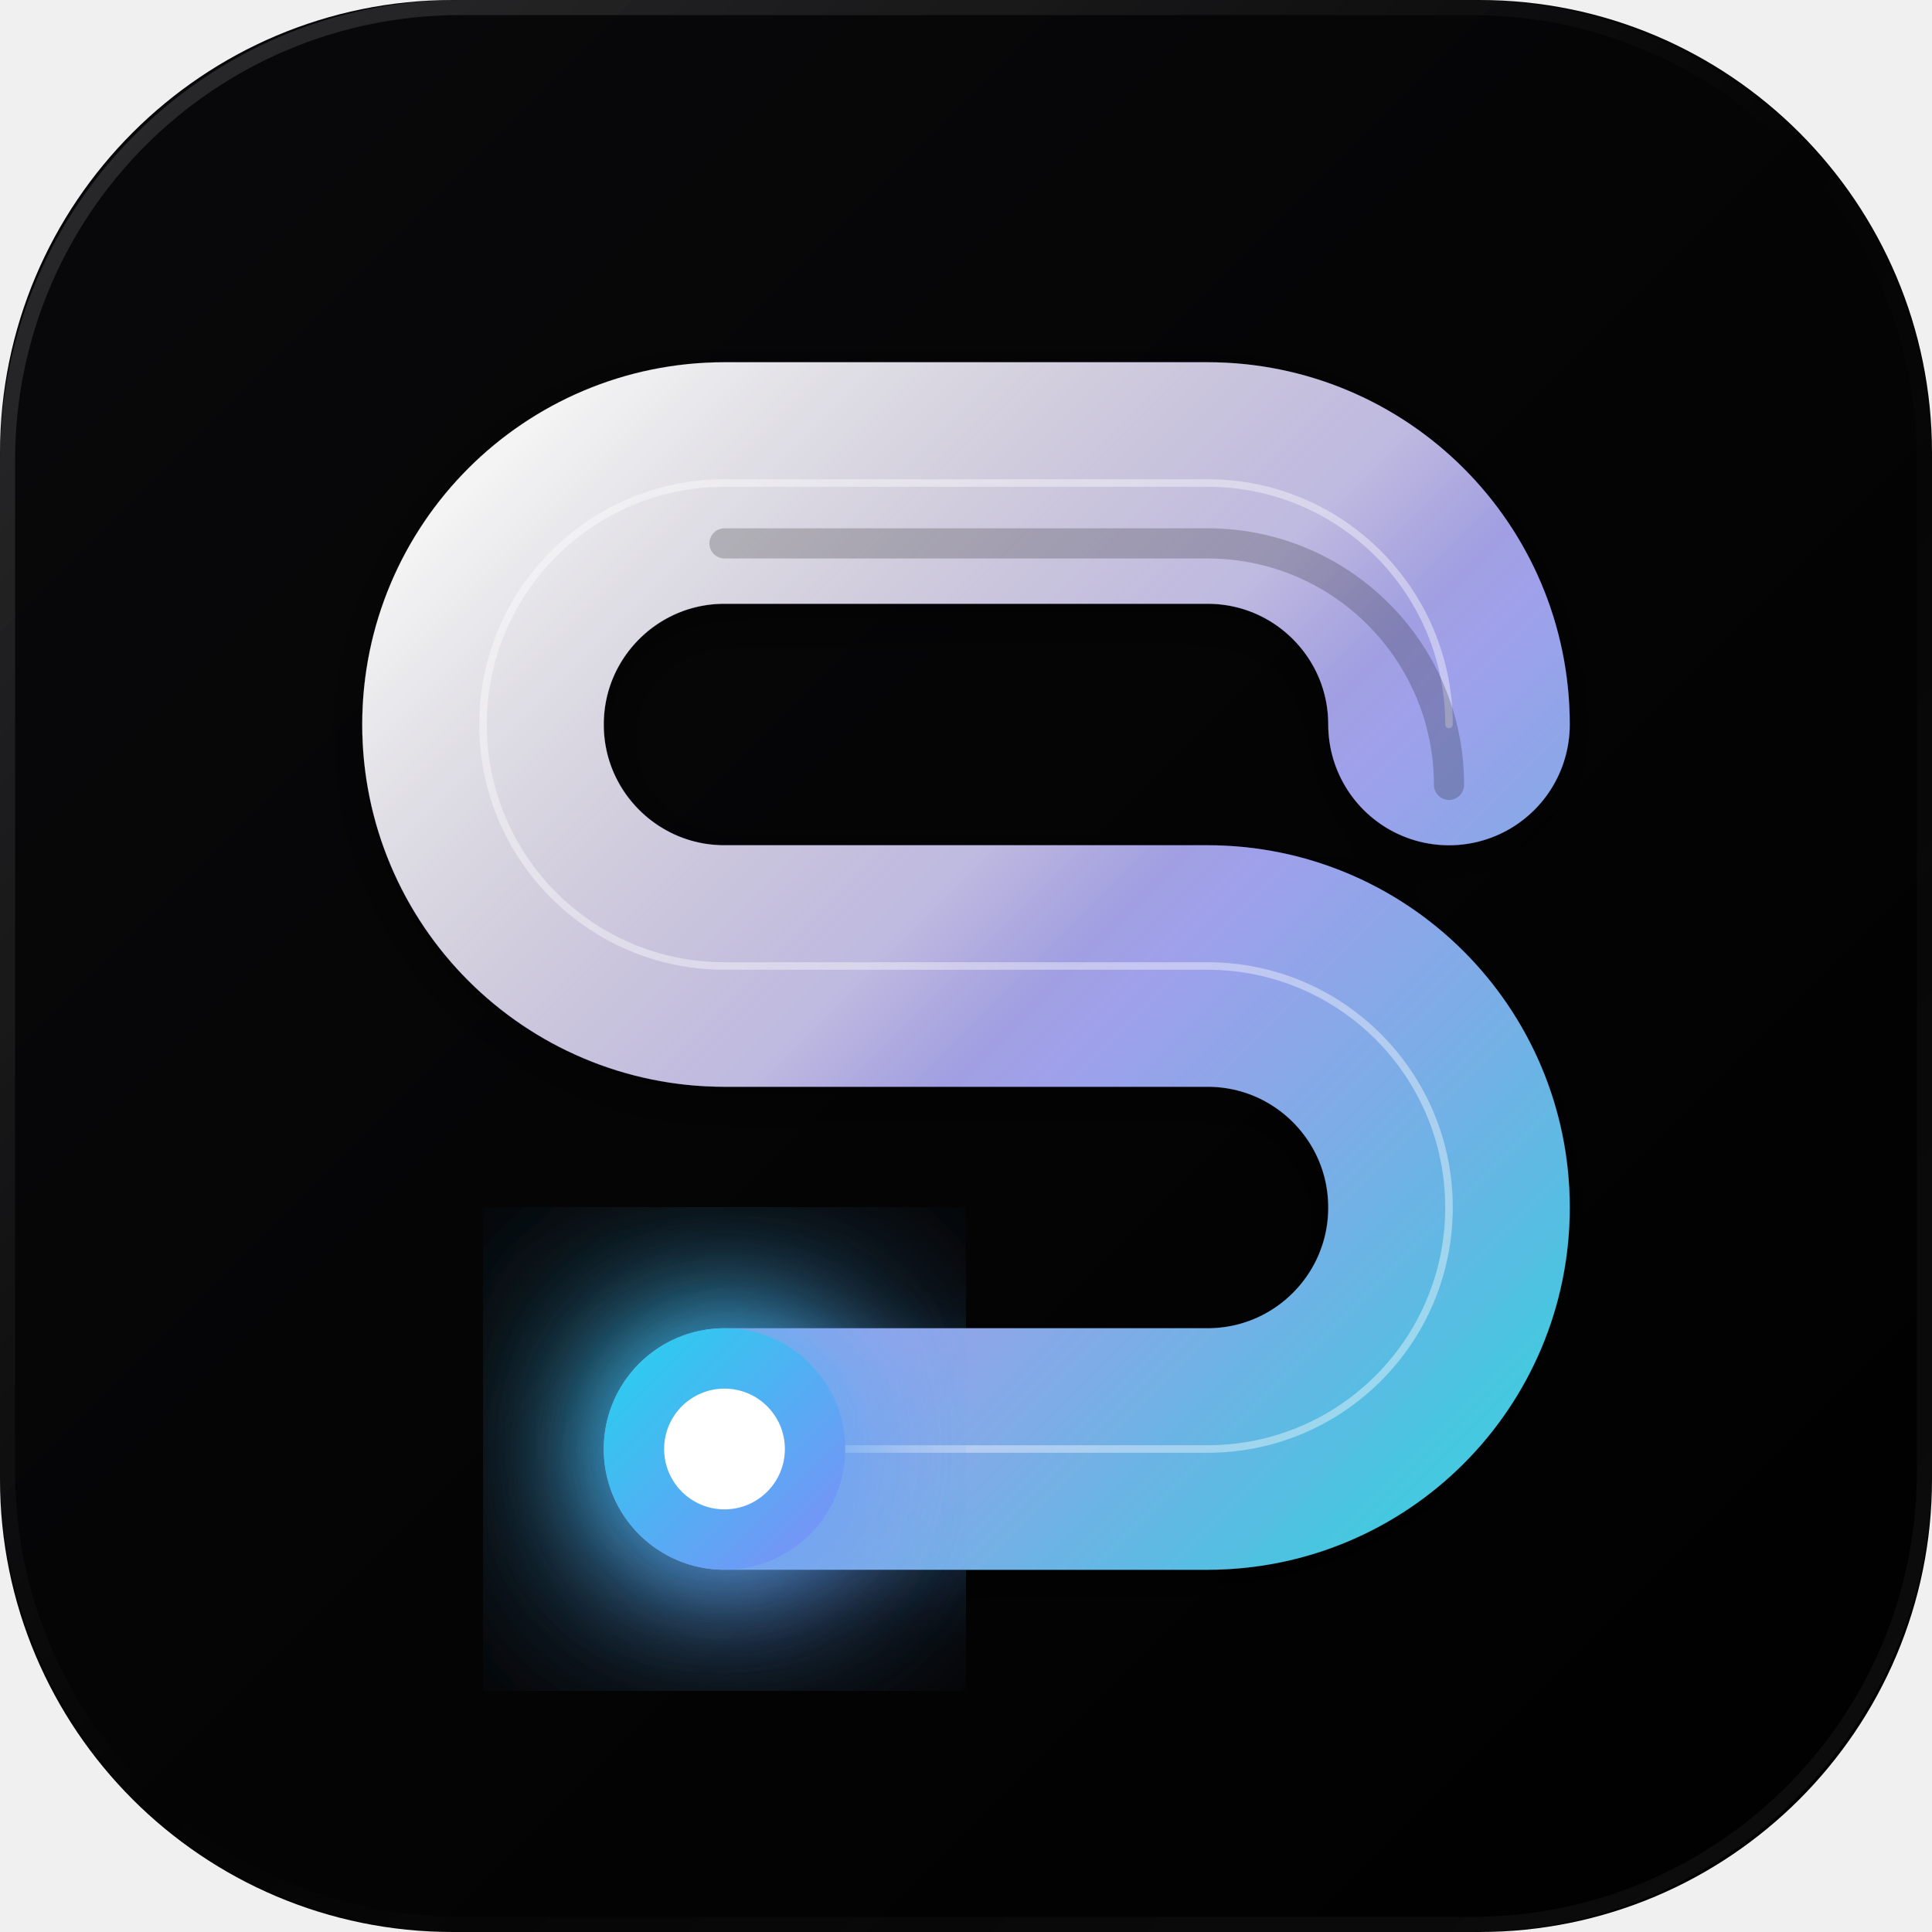
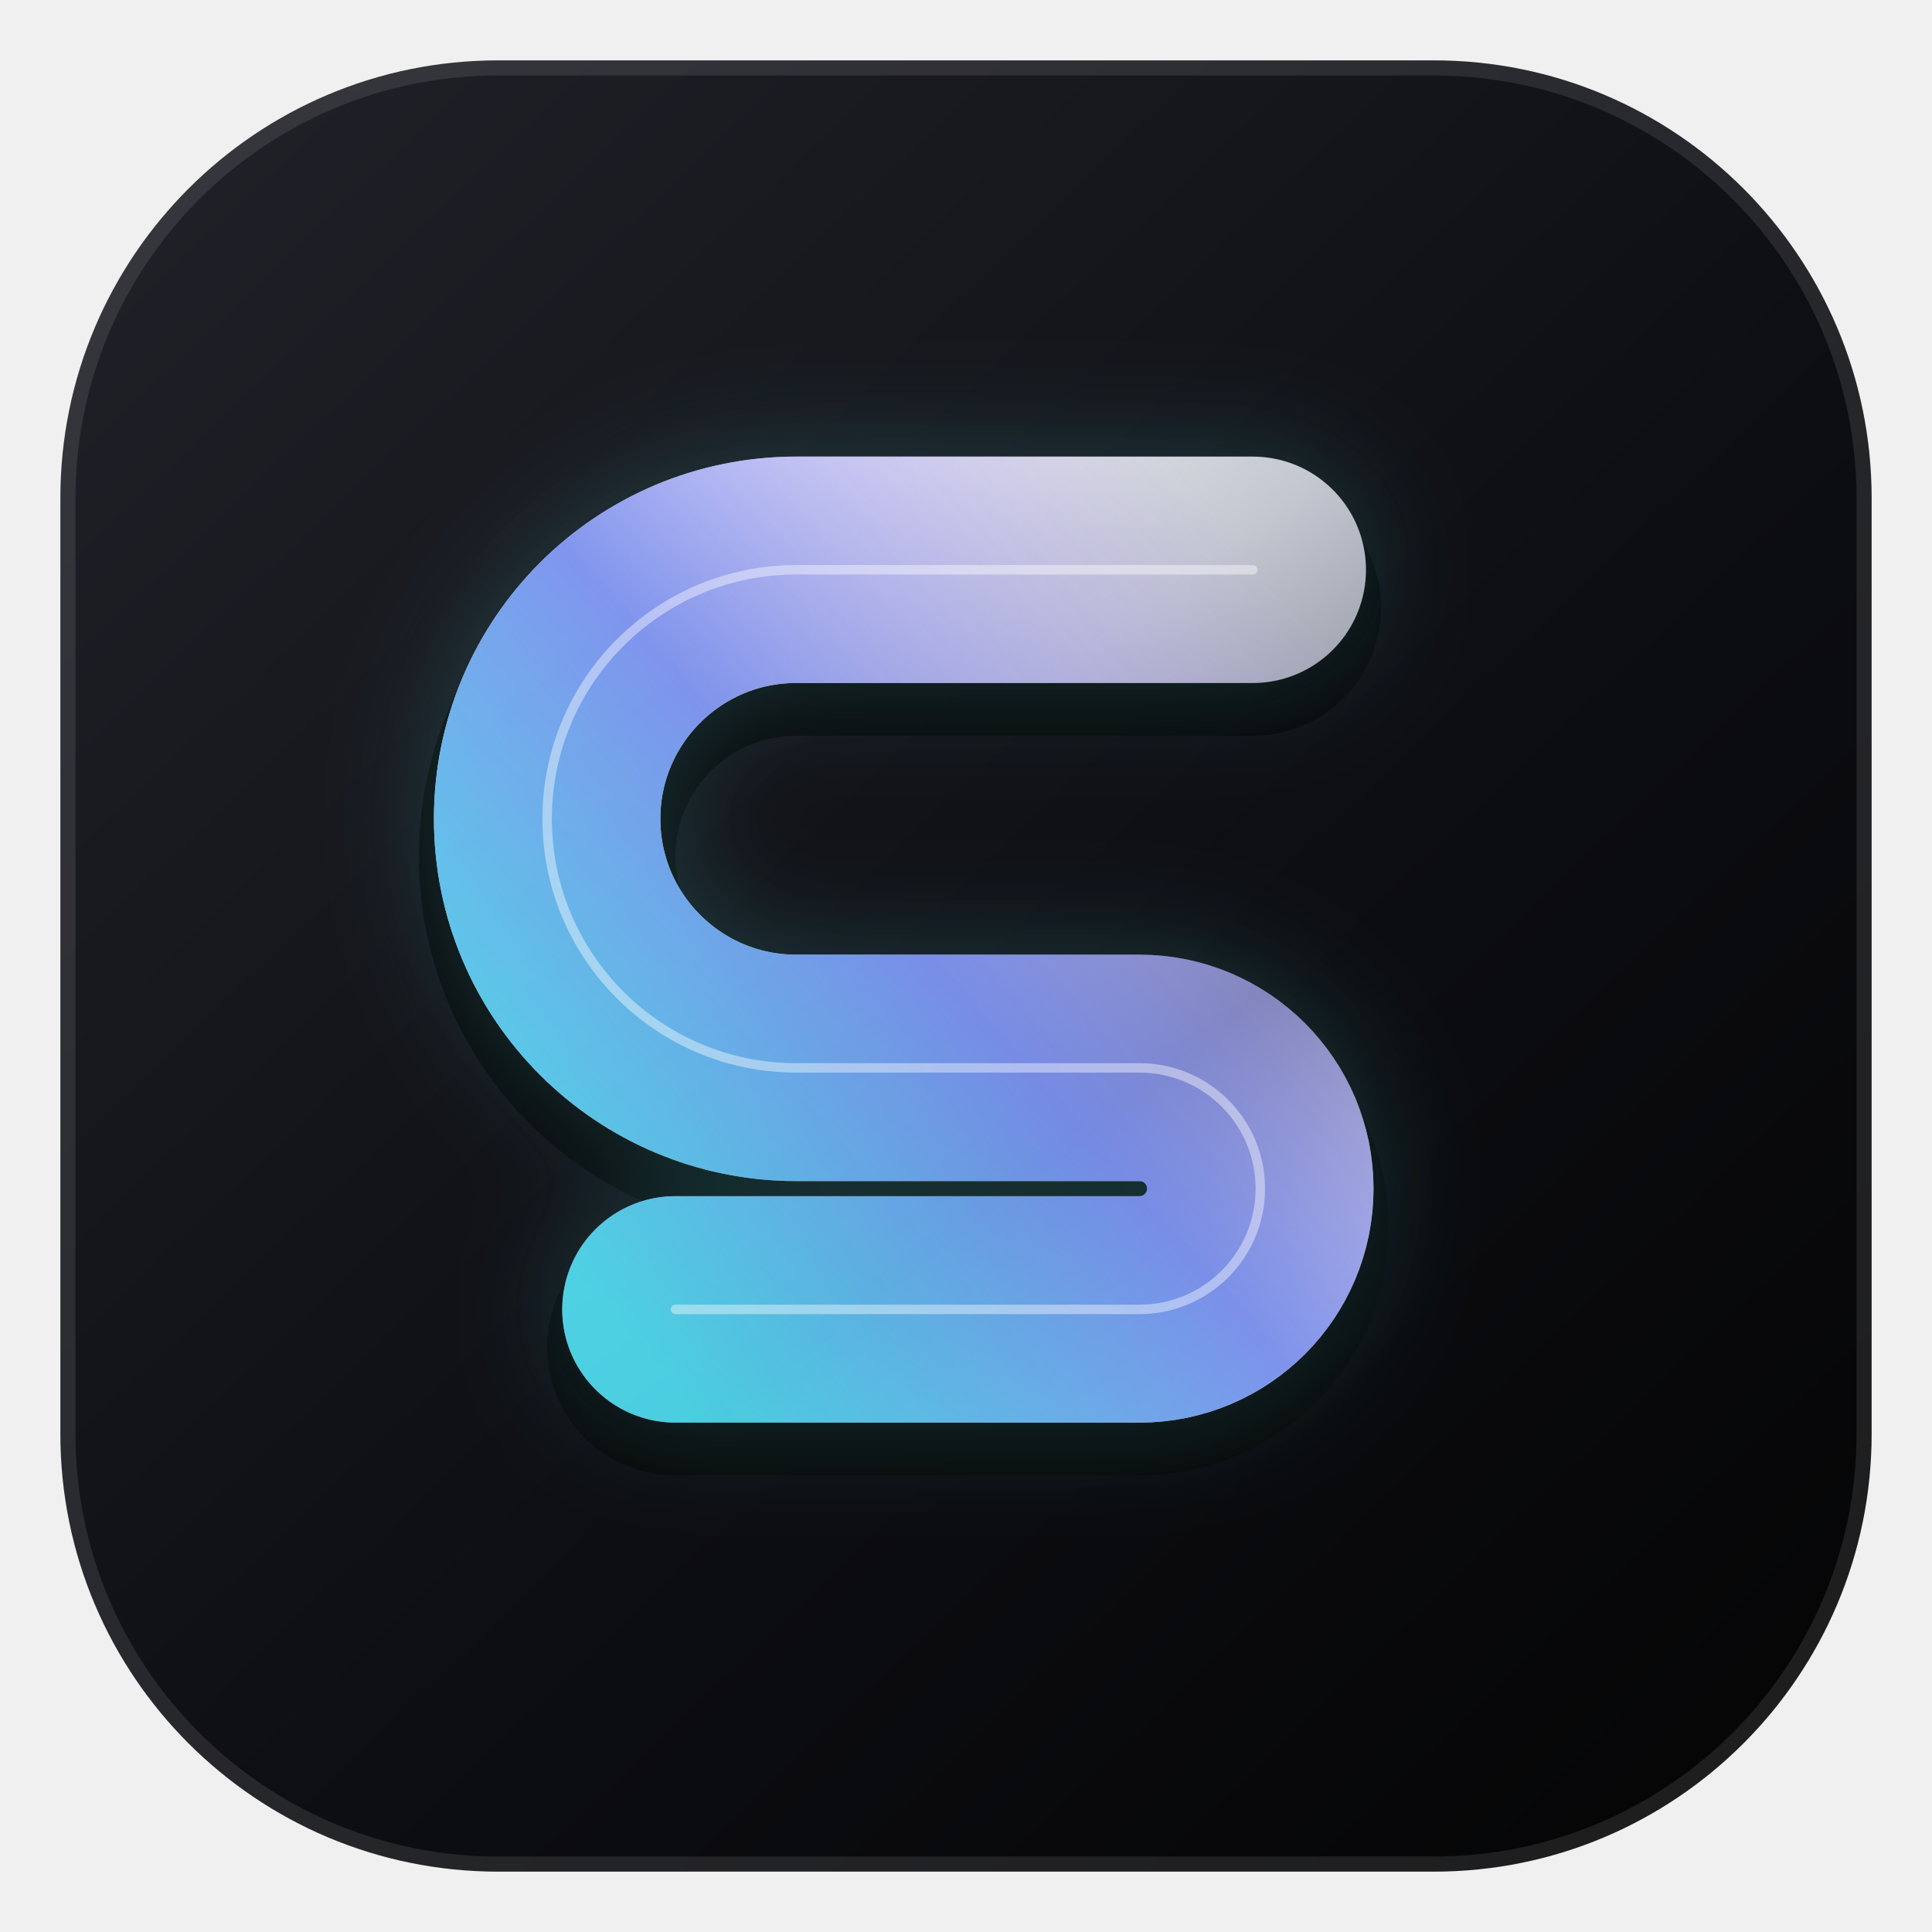
- <svg xmlns="http://www.w3.org/2000/svg" viewBox="0 0 512 512">
+ <svg xmlns="http://www.w3.org/2000/svg" viewBox="0 0 512 512" role="img" aria-labelledby="title desc">
  <defs>
-     <linearGradient id="bg" x1="0%" y1="0%" x2="100%" y2="100%">
-       <stop offset="0%" stop-color="#09090b" />
-       <stop offset="100%" stop-color="#000000" />
+     <linearGradient id="surface" x1="44" y1="34" x2="468" y2="478" gradientUnits="userSpaceOnUse">
+       <stop stop-color="#202128" />
+       <stop offset=".58" stop-color="#0D0E12" />
+       <stop offset="1" stop-color="#050506" />
    </linearGradient>
-     <linearGradient id="edge" x1="0%" y1="0%" x2="100%" y2="100%">
-       <stop offset="0%" stop-color="#ffffff" stop-opacity="0.15" />
-       <stop offset="50%" stop-color="#ffffff" stop-opacity="0.0" />
-       <stop offset="100%" stop-color="#ffffff" stop-opacity="0.05" />
+     <linearGradient id="metal" x1="171" y1="138" x2="350" y2="370" gradientUnits="userSpaceOnUse">
+       <stop stop-color="#F7F8FA" />
+       <stop offset=".34" stop-color="#C3C7D0" />
+       <stop offset=".68" stop-color="#777D8C" />
+       <stop offset="1" stop-color="#E7E9ED" />
    </linearGradient>
-     <linearGradient id="metalCore" x1="0%" y1="0%" x2="100%" y2="100%">
-       <stop offset="0%" stop-color="#f4f4f5" />
-       <stop offset="45%" stop-color="#a1a1aa" />
-       <stop offset="55%" stop-color="#71717a" />
-       <stop offset="100%" stop-color="#3f3f46" />
+     <linearGradient id="energy" x1="151" y1="336" x2="347" y2="163" gradientUnits="userSpaceOnUse">
+       <stop stop-color="#45D6E9" />
+       <stop offset=".48" stop-color="#748BEC" />
+       <stop offset="1" stop-color="#B193F4" stop-opacity="0" />
    </linearGradient>
-     <linearGradient id="cyberFlow" x1="100%" y1="100%" x2="0%" y2="0%">
-       <stop offset="0%" stop-color="#06b6d4" stop-opacity="1" />
-       <stop offset="40%" stop-color="#6366f1" stop-opacity="0.9" />
-       <stop offset="100%" stop-color="#a855f7" stop-opacity="0" />
-     </linearGradient>
-     <linearGradient id="coreGlow" x1="0%" y1="0%" x2="100%" y2="100%">
-       <stop offset="0%" stop-color="#22d3ee" />
-       <stop offset="100%" stop-color="#818cf8" />
-     </linearGradient>
-     <filter id="ultraShadow" x="-30%" y="-30%" width="160%" height="160%">
-       <feDropShadow dx="0" dy="20" stdDeviation="24" flood-color="#000000" flood-opacity="0.9" />
-       <feDropShadow dx="0" dy="4" stdDeviation="8" flood-color="#000000" flood-opacity="0.5" />
-     </filter>
-     <filter id="bloom" x="-50%" y="-50%" width="200%" height="200%">
-       <feGaussianBlur stdDeviation="16" result="blur1" />
-       <feGaussianBlur stdDeviation="32" result="blur2" />
-       <feMerge>
-         <feMergeNode in="blur2" />
-         <feMergeNode in="blur1" />
-         <feMergeNode in="SourceGraphic" />
-       </feMerge>
+     <filter id="shadow" x="64" y="72" width="384" height="377" filterUnits="userSpaceOnUse">
+       <feDropShadow dx="0" dy="18" stdDeviation="16" flood-color="#000" flood-opacity=".72" />
+       <feDropShadow dx="0" dy="0" stdDeviation="15" flood-color="#4EDBEA" flood-opacity=".2" />
    </filter>
  </defs>
-   <rect width="512" height="512" rx="120" fill="url(#bg)" />
-   <rect x="2" y="2" width="508" height="508" rx="120" fill="none" stroke="url(#edge)" stroke-width="4" />
-   <g transform="translate(128, 128)" filter="url(#ultraShadow)">
-     <path d="M 256,64               C 256,28.65 227.35,0 192,0               L 64,0               C 28.65,0 0,28.65 0,64               C 0,99.35 28.65,128 64,128               L 192,128               C 227.35,128 256,156.65 256,192               C 256,227.35 227.35,256 192,256               L 64,256" stroke="url(#metalCore)" stroke-width="64" stroke-linecap="round" fill="none" />
-     <path d="M 256,64               C 256,28.65 227.35,0 192,0               L 64,0               C 28.65,0 0,28.65 0,64               C 0,99.35 28.65,128 64,128               L 192,128               C 227.35,128 256,156.65 256,192               C 256,227.35 227.35,256 192,256               L 64,256" stroke="url(#cyberFlow)" stroke-width="64" stroke-linecap="round" fill="none" style="mix-blend-mode: screen;" />
-     <path d="M 256,64               C 256,28.65 227.35,0 192,0               L 64,0               C 28.65,0 0,28.65 0,64               C 0,99.35 28.65,128 64,128               L 192,128               C 227.35,128 256,156.65 256,192               C 256,227.35 227.35,256 192,256               L 64,256" stroke="#ffffff" stroke-width="2" stroke-linecap="round" fill="none" opacity="0.4" />
-     <path d="M 256,64 C 256,28.65 227.35,0 192,0 L 64,0" stroke="#000000" stroke-width="8" stroke-linecap="round" fill="none" opacity="0.2" transform="translate(0, 16)" />
-     <circle cx="64" cy="256" r="32" fill="url(#coreGlow)" filter="url(#bloom)" />
-     <circle cx="64" cy="256" r="16" fill="#ffffff" />
-   </g>
+   <rect x="16" y="16" width="480" height="480" rx="116" fill="url(#surface)" />
+   <rect x="18" y="18" width="476" height="476" rx="114" fill="none" stroke="#FFF" stroke-opacity=".1" stroke-width="4" />
+   <path d="M332 151H211c-36.45 0-66 29.55-66 66s29.55 66 66 66h91c17.67 0 32 14.33 32 32s-14.33 32-32 32H179" fill="none" stroke="#050506" stroke-linecap="round" stroke-linejoin="round" stroke-width="68" opacity=".72" transform="translate(0 10)" />
+   <path d="M332 151H211c-36.45 0-66 29.55-66 66s29.55 66 66 66h91c17.67 0 32 14.33 32 32s-14.33 32-32 32H179" fill="none" stroke="url(#metal)" stroke-linecap="round" stroke-linejoin="round" stroke-width="60" filter="url(#shadow)" />
+   <path d="M332 151H211c-36.45 0-66 29.55-66 66s29.55 66 66 66h91c17.67 0 32 14.33 32 32s-14.33 32-32 32H179" fill="none" stroke="url(#energy)" stroke-linecap="round" stroke-linejoin="round" stroke-width="60" opacity=".9" />
+   <path d="M332 151H211c-36.45 0-66 29.55-66 66s29.55 66 66 66h91c17.67 0 32 14.33 32 32s-14.33 32-32 32H179" fill="none" stroke="#FFF" stroke-linecap="round" stroke-linejoin="round" stroke-width="2.5" opacity=".42" />
</svg>
